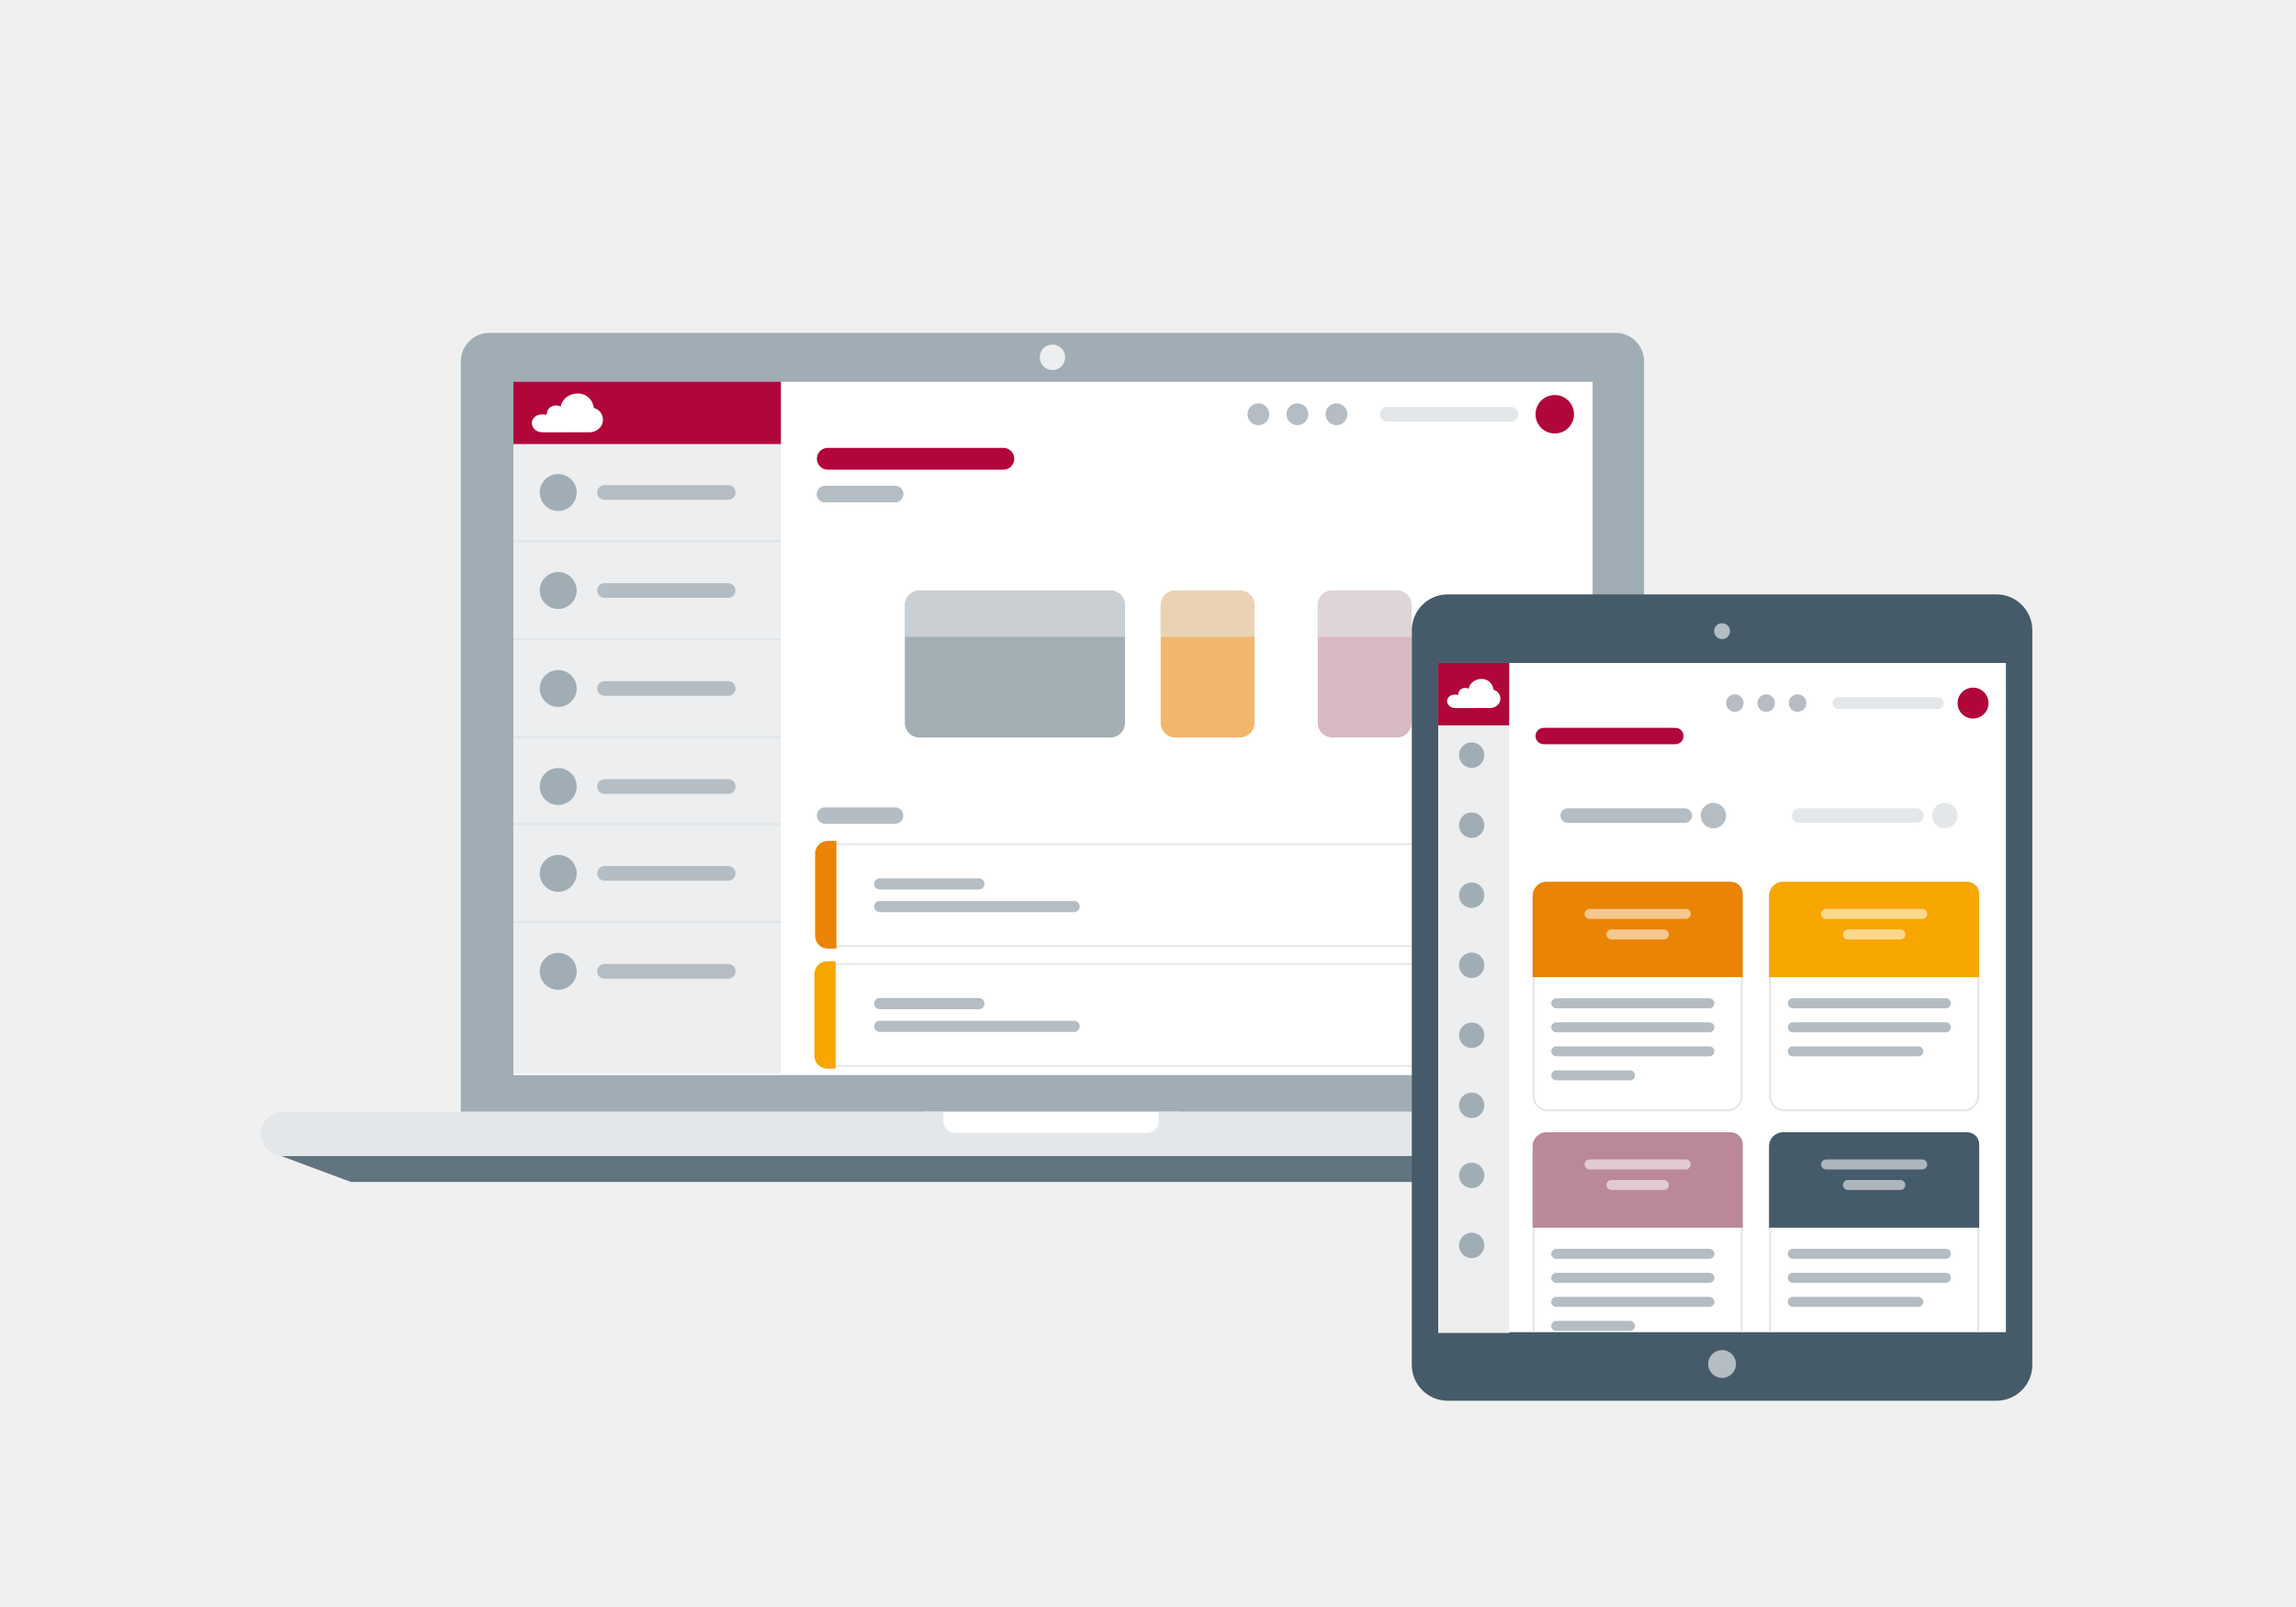
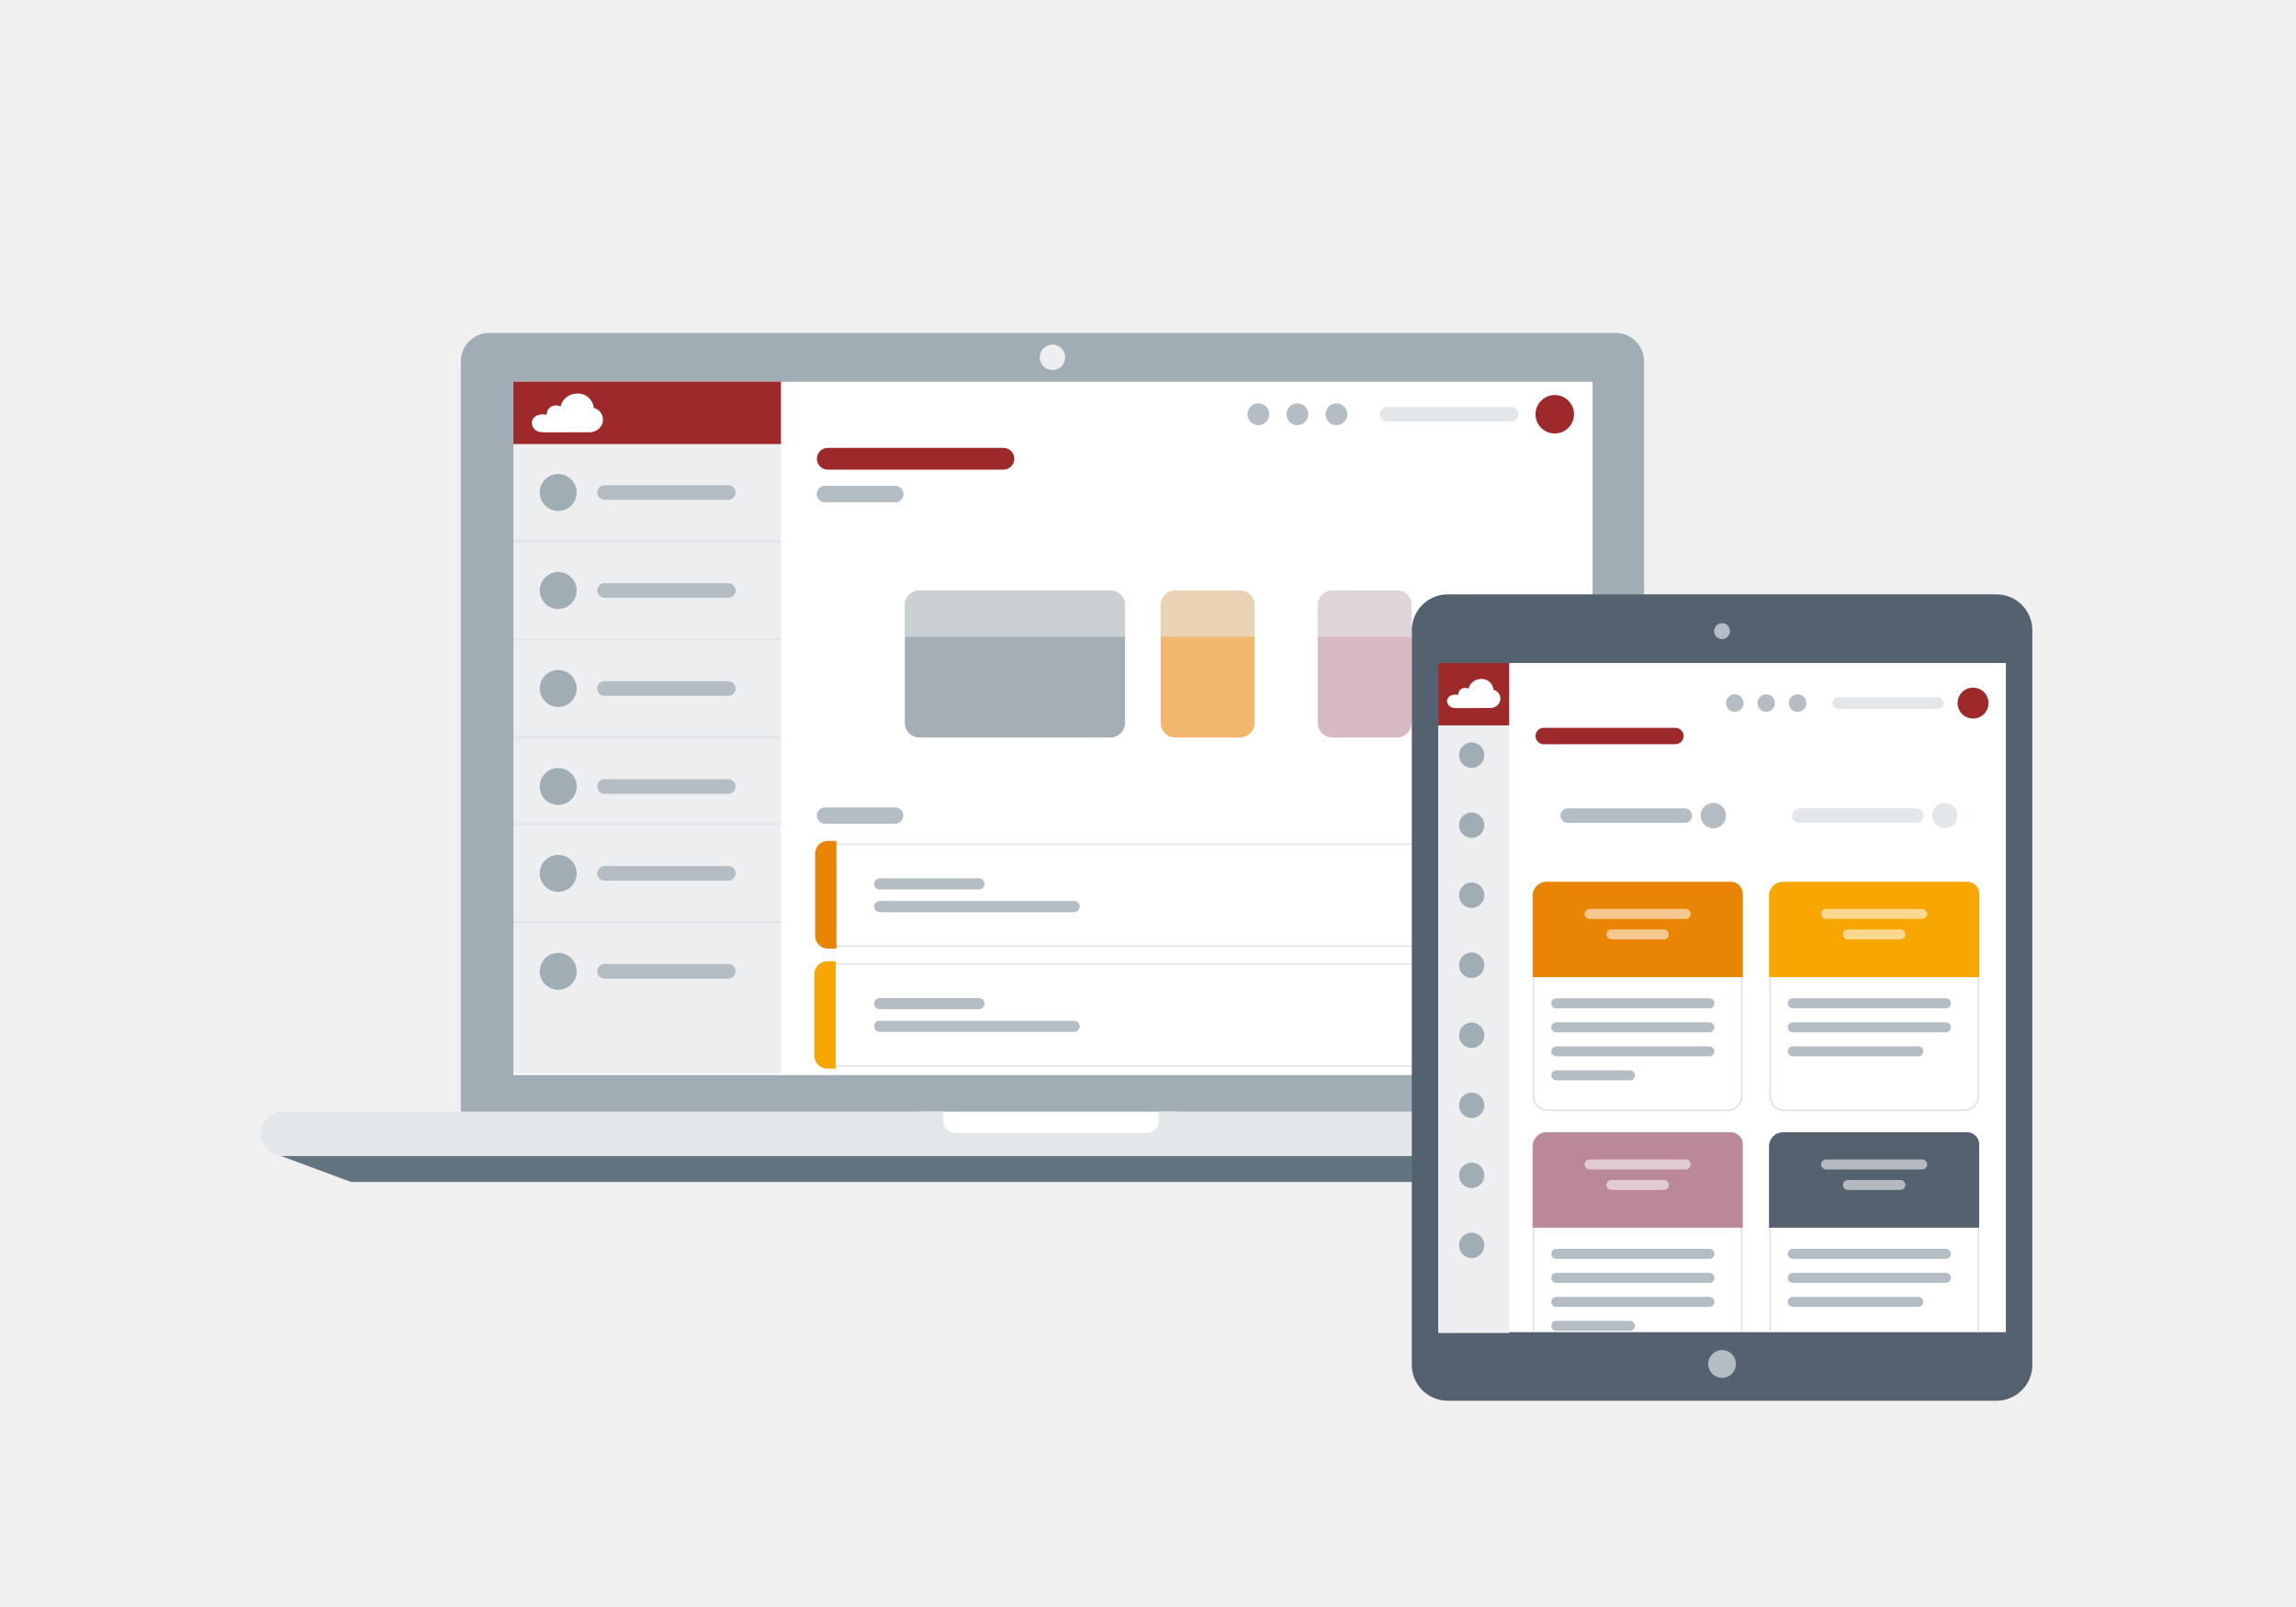
<svg xmlns="http://www.w3.org/2000/svg" xmlns:xlink="http://www.w3.org/1999/xlink" width="1262" height="883" viewBox="0 0 1262 883">
  <defs>
    <rect id="a" x=".677" y=".494" width="121" height="80.81" rx="8" />
    <rect id="c" x=".289" y=".494" width="51.574" height="80.81" rx="8" />
    <rect id="e" x=".289" y=".494" width="51.574" height="80.81" rx="8" />
  </defs>
  <g transform="translate(143.5 183)" fill="none" fill-rule="evenodd">
    <path d="M744.552 0H125.417c-8.586 0-15.611 7.025-15.611 15.603v412.618h650.343V15.603C760.15 7.025 753.127 0 744.552 0" fill="#A1ADB4" />
    <path fill="#FFF" d="M138.742 407.984h593.125V26.882H138.742z" />
    <path fill="#617480" d="M830.336 466.735H49.408l-38.536-14.31h858z" />
    <path d="M441.973 13.443c0 3.86-3.109 6.99-6.998 6.99-3.855 0-6.993-3.13-6.993-6.99 0-3.884 3.138-7.01 6.993-7.01a6.98 6.98 0 016.998 7.01" fill="#ECEEF0" />
    <path fill="#FFF" d="M363.763 442.456h140.803v-14.301H363.763z" />
    <path d="M493.4 428.154v5.197c0 3.576-2.925 6.508-6.503 6.508H381.534c-3.568 0-6.497-2.932-6.497-6.508v-5.197H12.135C5.433 428.154 0 433.587 0 440.29c0 6.702 5.433 12.135 12.135 12.135h856.737v-24.27H493.4z" fill="#E3E7E9" />
    <rect stroke="#E3E7E9" x="305.5" y="281.114" width="407" height="56" rx="7" />
    <rect stroke="#E3E7E9" x="305.5" y="346.949" width="407" height="56" rx="7" />
    <path d="M311.526 279.268h4.707v59.21h-4.707a7 7 0 01-7-7v-45.21a7 7 0 017-7z" fill="#E98404" />
    <path d="M311.126 345.434h4.707v59.016h-4.707a7 7 0 01-7-7v-45.016a7 7 0 017-7z" fill="#F7A600" />
    <rect fill="#B4BDC3" x="305.5" y="84.114" width="47.5" height="9" rx="4.5" />
    <rect fill="#B4BDC3" x="305.5" y="84.114" width="47.5" height="9" rx="4.5" />
    <rect fill="#B4BDC3" x="305.5" y="260.839" width="47.5" height="9" rx="4.5" />
    <rect fill="#B4BDC3" x="336.962" y="299.81" width="60.65" height="6.128" rx="3.064" />
    <rect fill="#B4BDC3" x="336.962" y="365.645" width="60.65" height="6.128" rx="3.064" />
    <rect fill="#B4BDC3" x="336.962" y="312.29" width="113" height="6.128" rx="3.064" />
    <rect fill="#B4BDC3" x="336.962" y="378.125" width="113" height="6.128" rx="3.064" />
    <g transform="translate(353.177 141.114)">
      <mask id="b" fill="#fff">
        <use xlink:href="#a" />
      </mask>
      <use fill="#617480" opacity=".585" xlink:href="#a" />
      <path fill="#E3E7E9" opacity=".585" mask="url(#b)" d="M-5-7h133v33H-5z" />
    </g>
    <g transform="translate(494.177 141.114)">
      <mask id="d" fill="#fff">
        <use xlink:href="#c" />
      </mask>
      <use fill="#E98404" opacity=".585" xlink:href="#c" />
      <path fill="#E3E7E9" opacity=".585" mask="url(#d)" d="M-2.131-7h56.689v33H-2.131z" />
    </g>
    <g transform="translate(580.5 141.114)">
      <mask id="f" fill="#fff">
        <use xlink:href="#e" />
      </mask>
      <use fill="#BB8897" opacity=".585" xlink:href="#e" />
      <path fill="#E3E7E9" opacity=".585" mask="url(#f)" d="M-2.131-7h56.689v33H-2.131z" />
    </g>
    <path fill="#ECEEF0" d="M138.694 61.127h147.051v346H138.694z" />
    <rect fill="#B4BDC3" x="184.76" y="245.325" width="76.043" height="8.059" rx="4.029" />
    <rect fill="#B4BDC3" x="184.76" y="293.075" width="76.043" height="8.059" rx="4.029" />
    <rect fill="#B4BDC3" x="184.76" y="346.949" width="76.043" height="8.059" rx="4.029" />
    <path fill="#B4BDC3" opacity=".196" d="M138.694 115h147.051v-1H138.694zm0 107.747h147.051v-1H138.694zm0 47.75h147.051v-1H138.694zm0 53.873h147.051v-1H138.694zm0-155.497h147.051v-1H138.694z" />
    <ellipse fill="#A1ADB4" cx="163.323" cy="87.735" rx="10.151" ry="10.153" />
    <ellipse fill="#A1ADB4" cx="163.323" cy="195.481" rx="10.151" ry="10.153" />
    <ellipse fill="#A1ADB4" cx="163.323" cy="141.608" rx="10.151" ry="10.153" />
    <ellipse fill="#A1ADB4" cx="163.323" cy="249.355" rx="10.151" ry="10.153" />
    <ellipse fill="#A1ADB4" cx="163.323" cy="297.105" rx="10.151" ry="10.153" />
    <ellipse fill="#A1ADB4" cx="163.323" cy="350.978" rx="10.151" ry="10.153" />
    <rect fill="#B4BDC3" x="184.76" y="83.705" width="76.043" height="8.059" rx="4.029" />
    <rect fill="#E3E7E9" x="615" y="40.698" width="76.043" height="8.059" rx="4.029" />
    <circle fill="#B4BDC3" cx="591.076" cy="44.727" r="6" />
    <circle fill="#B4BDC3" cx="569.62" cy="44.727" r="6" />
    <circle fill="#B4BDC3" cx="548.163" cy="44.727" r="6" />
    <rect fill="#B4BDC3" x="184.76" y="191.452" width="76.043" height="8.059" rx="4.029" />
    <rect fill="#B4BDC3" x="184.76" y="137.579" width="76.043" height="8.059" rx="4.029" />
    <g transform="translate(138.5 26.736)">
-       <path d="M835.075 540.61c0 10.829-8.85 19.676-19.683 19.676H513.669c-10.812 0-19.669-8.847-19.669-19.675V136.685c0-10.822 8.857-19.685 19.669-19.685h301.723c10.833 0 19.683 8.863 19.683 19.685v403.926z" fill="#455B6A" />
+       <path d="M835.075 540.61c0 10.829-8.85 19.676-19.683 19.676H513.669c-10.812 0-19.669-8.847-19.669-19.675V136.685c0-10.822 8.857-19.685 19.669-19.685h301.723c10.833 0 19.683 8.863 19.683 19.685v403.926z" fill="#54616e" />
      <path fill="#FFF" d="M508.535 522.576h312V154.718h-312z" />
      <path fill="#ECEEF0" d="M508.535 189.03h39v334h-39z" />
      <ellipse fill="#A1ADB4" cx="526.905" cy="205.377" rx="6.956" ry="7" />
-       <path d="M638.875 190.378a4.5 4.5 0 010 9H566.5a4.5 4.5 0 110-9h72.375zm-91.34-35.66v34.3h-39v-34.3h39zm254.955 13.546a8.5 8.5 0 110 17 8.5 8.5 0 010-17zM269.5 36.456a6 6 0 010 12H173a6 6 0 010-12h96.5zM147.245.08v34.312H.195V.079h147.05zm425.331 7.335c5.842 0 10.577 4.736 10.577 10.577s-4.735 10.576-10.577 10.576c-5.84 0-10.576-4.735-10.576-10.576s4.735-10.577 10.576-10.577z" fill="#B1063A" />
+       <path d="M638.875 190.378a4.5 4.5 0 010 9H566.5a4.5 4.5 0 110-9h72.375zm-91.34-35.66v34.3h-39v-34.3h39zm254.955 13.546a8.5 8.5 0 110 17 8.5 8.5 0 010-17zM269.5 36.456a6 6 0 010 12H173a6 6 0 010-12h96.5zM147.245.08v34.312H.195V.079h147.05zm425.331 7.335c5.842 0 10.577 4.736 10.577 10.577s-4.735 10.576-10.577 10.576c-5.84 0-10.576-4.735-10.576-10.576s4.735-10.577 10.576-10.577z" fill="#9e292b" />
      <ellipse fill="#A1ADB4" cx="526.905" cy="243.877" rx="6.956" ry="7" />
      <ellipse fill="#A1ADB4" cx="526.905" cy="282.377" rx="6.956" ry="7" />
      <ellipse fill="#A1ADB4" cx="526.905" cy="320.877" rx="6.956" ry="7" />
      <ellipse fill="#A1ADB4" cx="526.905" cy="359.377" rx="6.956" ry="7" />
      <ellipse fill="#A1ADB4" cx="526.905" cy="397.877" rx="6.956" ry="7" />
      <ellipse fill="#A1ADB4" cx="526.905" cy="436.377" rx="6.956" ry="7" />
      <ellipse fill="#A1ADB4" cx="526.905" cy="474.877" rx="6.956" ry="7" />
      <path d="M532.645 163.506l.123.01c.205.018.411.033.614.067.268.046.534.1.796.168.49.128.952.319 1.391.558a6.026 6.026 0 011.715 1.386c.289.331.537.686.747 1.062.12.214.233.433.324.657.136.338.269.68.369 1.027.097.337.159.682.23 1.025a4.927 4.927 0 013.72 4.635l.001.007v.535l-.01.017-.002.005v.004c-.006.245-.05.484-.101.724a4.36 4.36 0 01-.416 1.145 6.656 6.656 0 01-.317.532c-.183.28-.401.536-.645.773a5.6 5.6 0 01-.775.633c-.443.296-.92.533-1.438.702-.337.11-.68.196-1.036.234l-.297.032c-.148.017-.297.03-.445.03-5.92.008-11.84.012-17.76.016-.395 0-.791.003-1.187-.001a9.074 9.074 0 01-.652-.027c-.266-.022-.53-.052-.794-.091a4.179 4.179 0 01-1.093-.321 3.615 3.615 0 01-.82-.499 4.454 4.454 0 01-.712-.714 3.824 3.824 0 01-.53-.903 2.995 2.995 0 01-.222-.854c-.006-.058-.018-.115-.028-.173v-.495c.005-.012.013-.022.013-.033l.027-.239a3.292 3.292 0 01.396-1.1c.247-.42.573-.778.982-1.077a4.291 4.291 0 011.216-.607c.28-.09.566-.159.862-.189l.36-.038c.12-.012.241-.022.362-.023.288-.004.576.018.863.037.17.011.34.038.507.063.171.025.341.057.51.085l.01-.184.012-.185c.008-.105.01-.21.031-.314a6.39 6.39 0 01.128-.554 3.54 3.54 0 01.494-1.05c.22-.317.48-.602.802-.84a3.2 3.2 0 01.635-.382 4.52 4.52 0 01.675-.241c.249-.063.508-.104.764-.121.237-.016.478.008.716.022.293.017.576.082.852.168.231.072.457.158.69.239l.011-.022a.062.062 0 00.005-.015c.034-.163.064-.327.1-.489.1-.434.265-.848.472-1.249.158-.304.347-.593.558-.869a5.72 5.72 0 01.69-.754 7.788 7.788 0 011.24-.916c.347-.204.71-.388 1.097-.521a14.89 14.89 0 011.025-.313 5.06 5.06 0 01.956-.16c.272-.018.545-.041.818-.05.123-.003.247.005.371.015z" fill="#FFF" />
      <path d="M668.918 137.225a4.382 4.382 0 01-4.375 4.372 4.374 4.374 0 01-4.377-4.372 4.374 4.374 0 014.377-4.37c2.4 0 4.375 1.955 4.375 4.37m3.271 402.845c0 4.22-3.42 7.655-7.642 7.655a7.66 7.66 0 01-7.66-7.655 7.65 7.65 0 017.66-7.654 7.643 7.643 0 017.642 7.654" fill="#B4BDC3" />
    </g>
    <path d="M174.523 33.327l.165.014c.273.024.548.043.818.09.357.06.712.133 1.062.223a8.2 8.2 0 011.857.744 8.04 8.04 0 012.289 1.85c.384.442.715.915.995 1.416.16.286.31.578.432.878.182.45.359.905.492 1.37.13.449.212.909.308 1.366a6.573 6.573 0 014.962 6.185l.002.01v.713l-.014.023-.002.006-.001.006a5.201 5.201 0 01-.134.966 5.816 5.816 0 01-.555 1.527 8.88 8.88 0 01-.422.71 6.14 6.14 0 01-.861 1.032 7.397 7.397 0 01-1.034.844 7.774 7.774 0 01-1.92.937 6.748 6.748 0 01-1.38.312l-.397.043c-.198.022-.397.04-.595.04-7.899.01-15.796.016-23.694.02-.528 0-1.056.005-1.585 0a12.107 12.107 0 01-.87-.036c-.354-.03-.708-.07-1.059-.122a5.575 5.575 0 01-1.458-.428 4.824 4.824 0 01-1.094-.665 5.943 5.943 0 01-.95-.953 5.103 5.103 0 01-.706-1.205 3.996 3.996 0 01-.297-1.139c-.008-.078-.025-.154-.038-.232v-.66c.007-.015.017-.029.018-.044l.036-.318a1.94 1.94 0 01.026-.158c.099-.457.26-.895.502-1.309a4.744 4.744 0 011.31-1.438 5.726 5.726 0 011.623-.81c.372-.12.755-.212 1.15-.252l.48-.051a5.22 5.22 0 01.482-.031c.385-.005.77.024 1.152.05.227.015.453.05.677.083.228.034.455.076.681.115l.013-.247.015-.246c.01-.14.014-.281.042-.419.047-.247.1-.495.17-.74.142-.496.36-.967.66-1.4.292-.423.64-.803 1.07-1.12.265-.196.54-.38.847-.511.292-.125.592-.244.901-.321a5.735 5.735 0 011.02-.162c.315-.021.637.01.955.03.39.022.768.11 1.137.224.307.096.609.21.919.319l.015-.03a.083.083 0 00.006-.02c.046-.217.086-.436.135-.652a6.99 6.99 0 01.63-1.666c.21-.406.462-.791.744-1.16.276-.36.581-.697.92-1.006a10.391 10.391 0 011.655-1.222 8.136 8.136 0 011.463-.696c.45-.153.906-.296 1.368-.417.415-.11.842-.184 1.275-.213.364-.024.728-.055 1.091-.066.164-.005.33.006.496.019z" fill="#FFF" />
    <rect stroke="#E3E7E9" stroke-width="1.1" x="699.43" y="303.024" width="114.4" height="124.3" rx="7.7" />
    <path d="M699.43 549.239V447.904c0-3.957 3.447-7.165 7.7-7.165h99c4.253 0 7.7 3.208 7.7 7.165V549.24" stroke="#E3E7E9" stroke-width="1.1" />
    <rect stroke="#E3E7E9" stroke-width="1.1" x="829.43" y="303.024" width="114.4" height="124.3" rx="7.7" />
    <path d="M829.43 549.239V447.904c0-3.957 3.447-7.165 7.7-7.165h99c4.253 0 7.7 3.208 7.7 7.165V549.24" stroke="#E3E7E9" stroke-width="1.1" />
    <path d="M706.592 301.704H807.81a6.6 6.6 0 016.6 6.6v45.87H698.892v-44.77a7.7 7.7 0 017.7-7.7z" fill="#E98404" />
    <path d="M706.592 439.419H807.81a6.6 6.6 0 016.6 6.6v45.87H698.892v-44.77a7.7 7.7 0 017.7-7.7z" fill="#BB8897" />
    <path d="M836.547 301.704h101.218a6.6 6.6 0 016.6 6.6v45.87H828.847v-44.77a7.7 7.7 0 017.7-7.7z" fill="#F7A600" />
-     <path d="M836.547 439.419h101.218a6.6 6.6 0 016.6 6.6v45.87H828.847v-44.77a7.7 7.7 0 017.7-7.7z" fill="#455B6A" />
+     <path d="M836.547 439.419h101.218a6.6 6.6 0 016.6 6.6v45.87H828.847v-44.77a7.7 7.7 0 017.7-7.7z" fill="#54616e" />
    <rect fill="#B4BDC3" x="709.165" y="365.788" width="89.65" height="5.5" rx="2.75" />
    <rect fill="#B4BDC3" x="709.165" y="503.503" width="89.65" height="5.5" rx="2.75" />
    <rect fill="#B4BDC3" x="839.165" y="365.788" width="89.65" height="5.5" rx="2.75" />
    <rect fill="#B4BDC3" x="839.165" y="503.503" width="89.65" height="5.5" rx="2.75" />
    <rect fill="#B4BDC3" x="709.165" y="378.988" width="89.65" height="5.5" rx="2.75" />
    <rect fill="#B4BDC3" x="709.165" y="516.703" width="89.65" height="5.5" rx="2.75" />
    <rect fill="#B4BDC3" x="839.165" y="378.988" width="89.65" height="5.5" rx="2.75" />
    <rect fill="#B4BDC3" x="839.165" y="516.703" width="89.65" height="5.5" rx="2.75" />
    <rect fill="#B4BDC3" x="709.165" y="392.188" width="89.65" height="5.5" rx="2.75" />
    <rect fill="#B4BDC3" x="709.165" y="529.903" width="89.65" height="5.5" rx="2.75" />
    <rect fill="#B4BDC3" x="839.165" y="392.188" width="74.5" height="5.5" rx="2.75" />
    <rect fill="#B4BDC3" x="839.165" y="529.903" width="74.5" height="5.5" rx="2.75" />
    <rect fill="#B4BDC3" x="709.165" y="405.388" width="46" height="5.5" rx="2.75" />
    <rect fill="#B4BDC3" x="709.165" y="543.103" width="46" height="5.5" rx="2.75" />
    <rect fill="#FFF" opacity=".558" x="727.459" y="316.649" width="58.342" height="5.5" rx="2.75" />
    <rect fill="#FFF" opacity=".558" x="727.459" y="454.363" width="58.342" height="5.5" rx="2.75" />
    <rect fill="#FFF" opacity=".558" x="857.459" y="316.649" width="58.342" height="5.5" rx="2.75" />
    <rect fill="#FFF" opacity=".558" x="857.459" y="454.363" width="58.342" height="5.5" rx="2.75" />
    <rect fill="#FFF" opacity=".558" x="739.47" y="327.939" width="34.32" height="5.5" rx="2.75" />
    <rect fill="#FFF" opacity=".558" x="739.47" y="465.654" width="34.32" height="5.5" rx="2.75" />
    <rect fill="#FFF" opacity=".558" x="869.47" y="327.939" width="34.32" height="5.5" rx="2.75" />
    <rect fill="#FFF" opacity=".558" x="869.47" y="465.654" width="34.32" height="5.5" rx="2.75" />
    <rect fill="#E3E7E9" x="863.776" y="200.262" width="61.114" height="6.477" rx="3.238" />
    <circle fill="#B4BDC3" cx="844.549" cy="203.5" r="4.822" />
    <circle fill="#B4BDC3" cx="827.305" cy="203.5" r="4.822" />
    <circle fill="#B4BDC3" cx="810.061" cy="203.5" r="4.822" />
    <circle fill="#B4BDC3" cx="798.239" cy="265.355" r="7" />
    <circle fill="#E3E7E9" cx="925.49" cy="265.355" r="7" />
    <rect fill="#B4BDC3" x="714.22" y="261.355" width="72.333" height="8" rx="4" />
    <rect fill="#E3E7E9" x="841.47" y="261.355" width="72.333" height="8" rx="4" />
  </g>
</svg>
